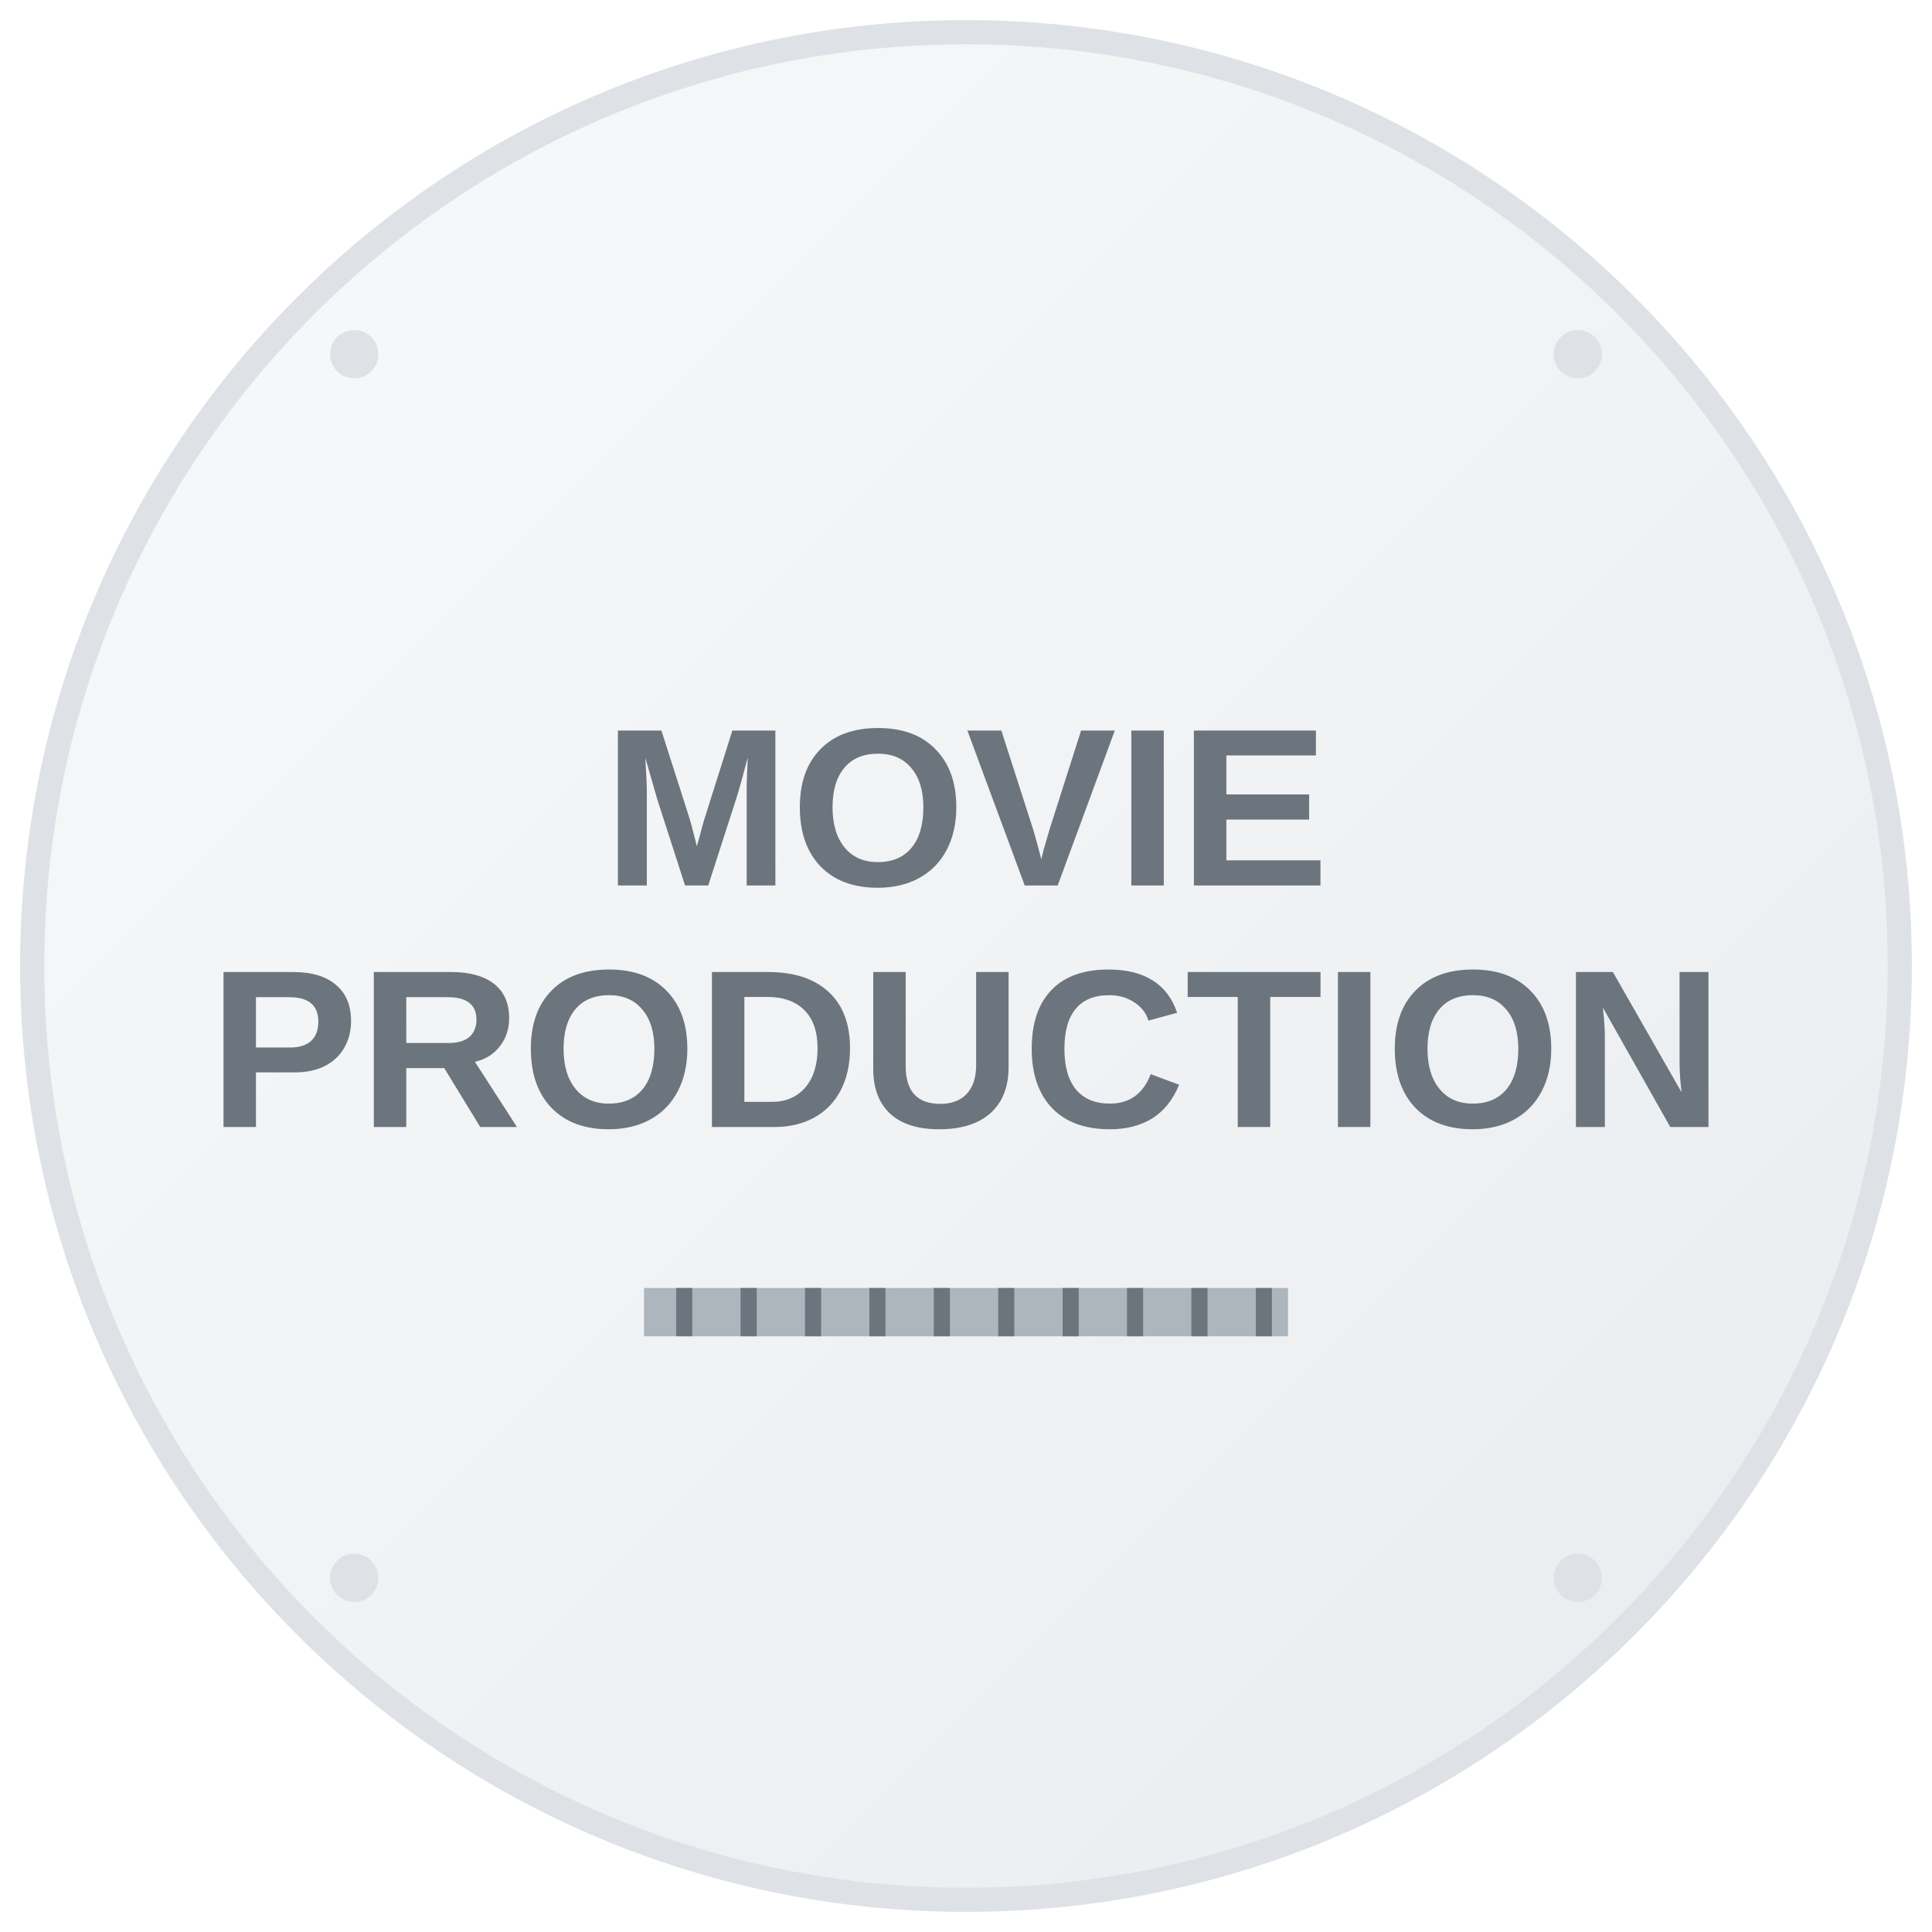
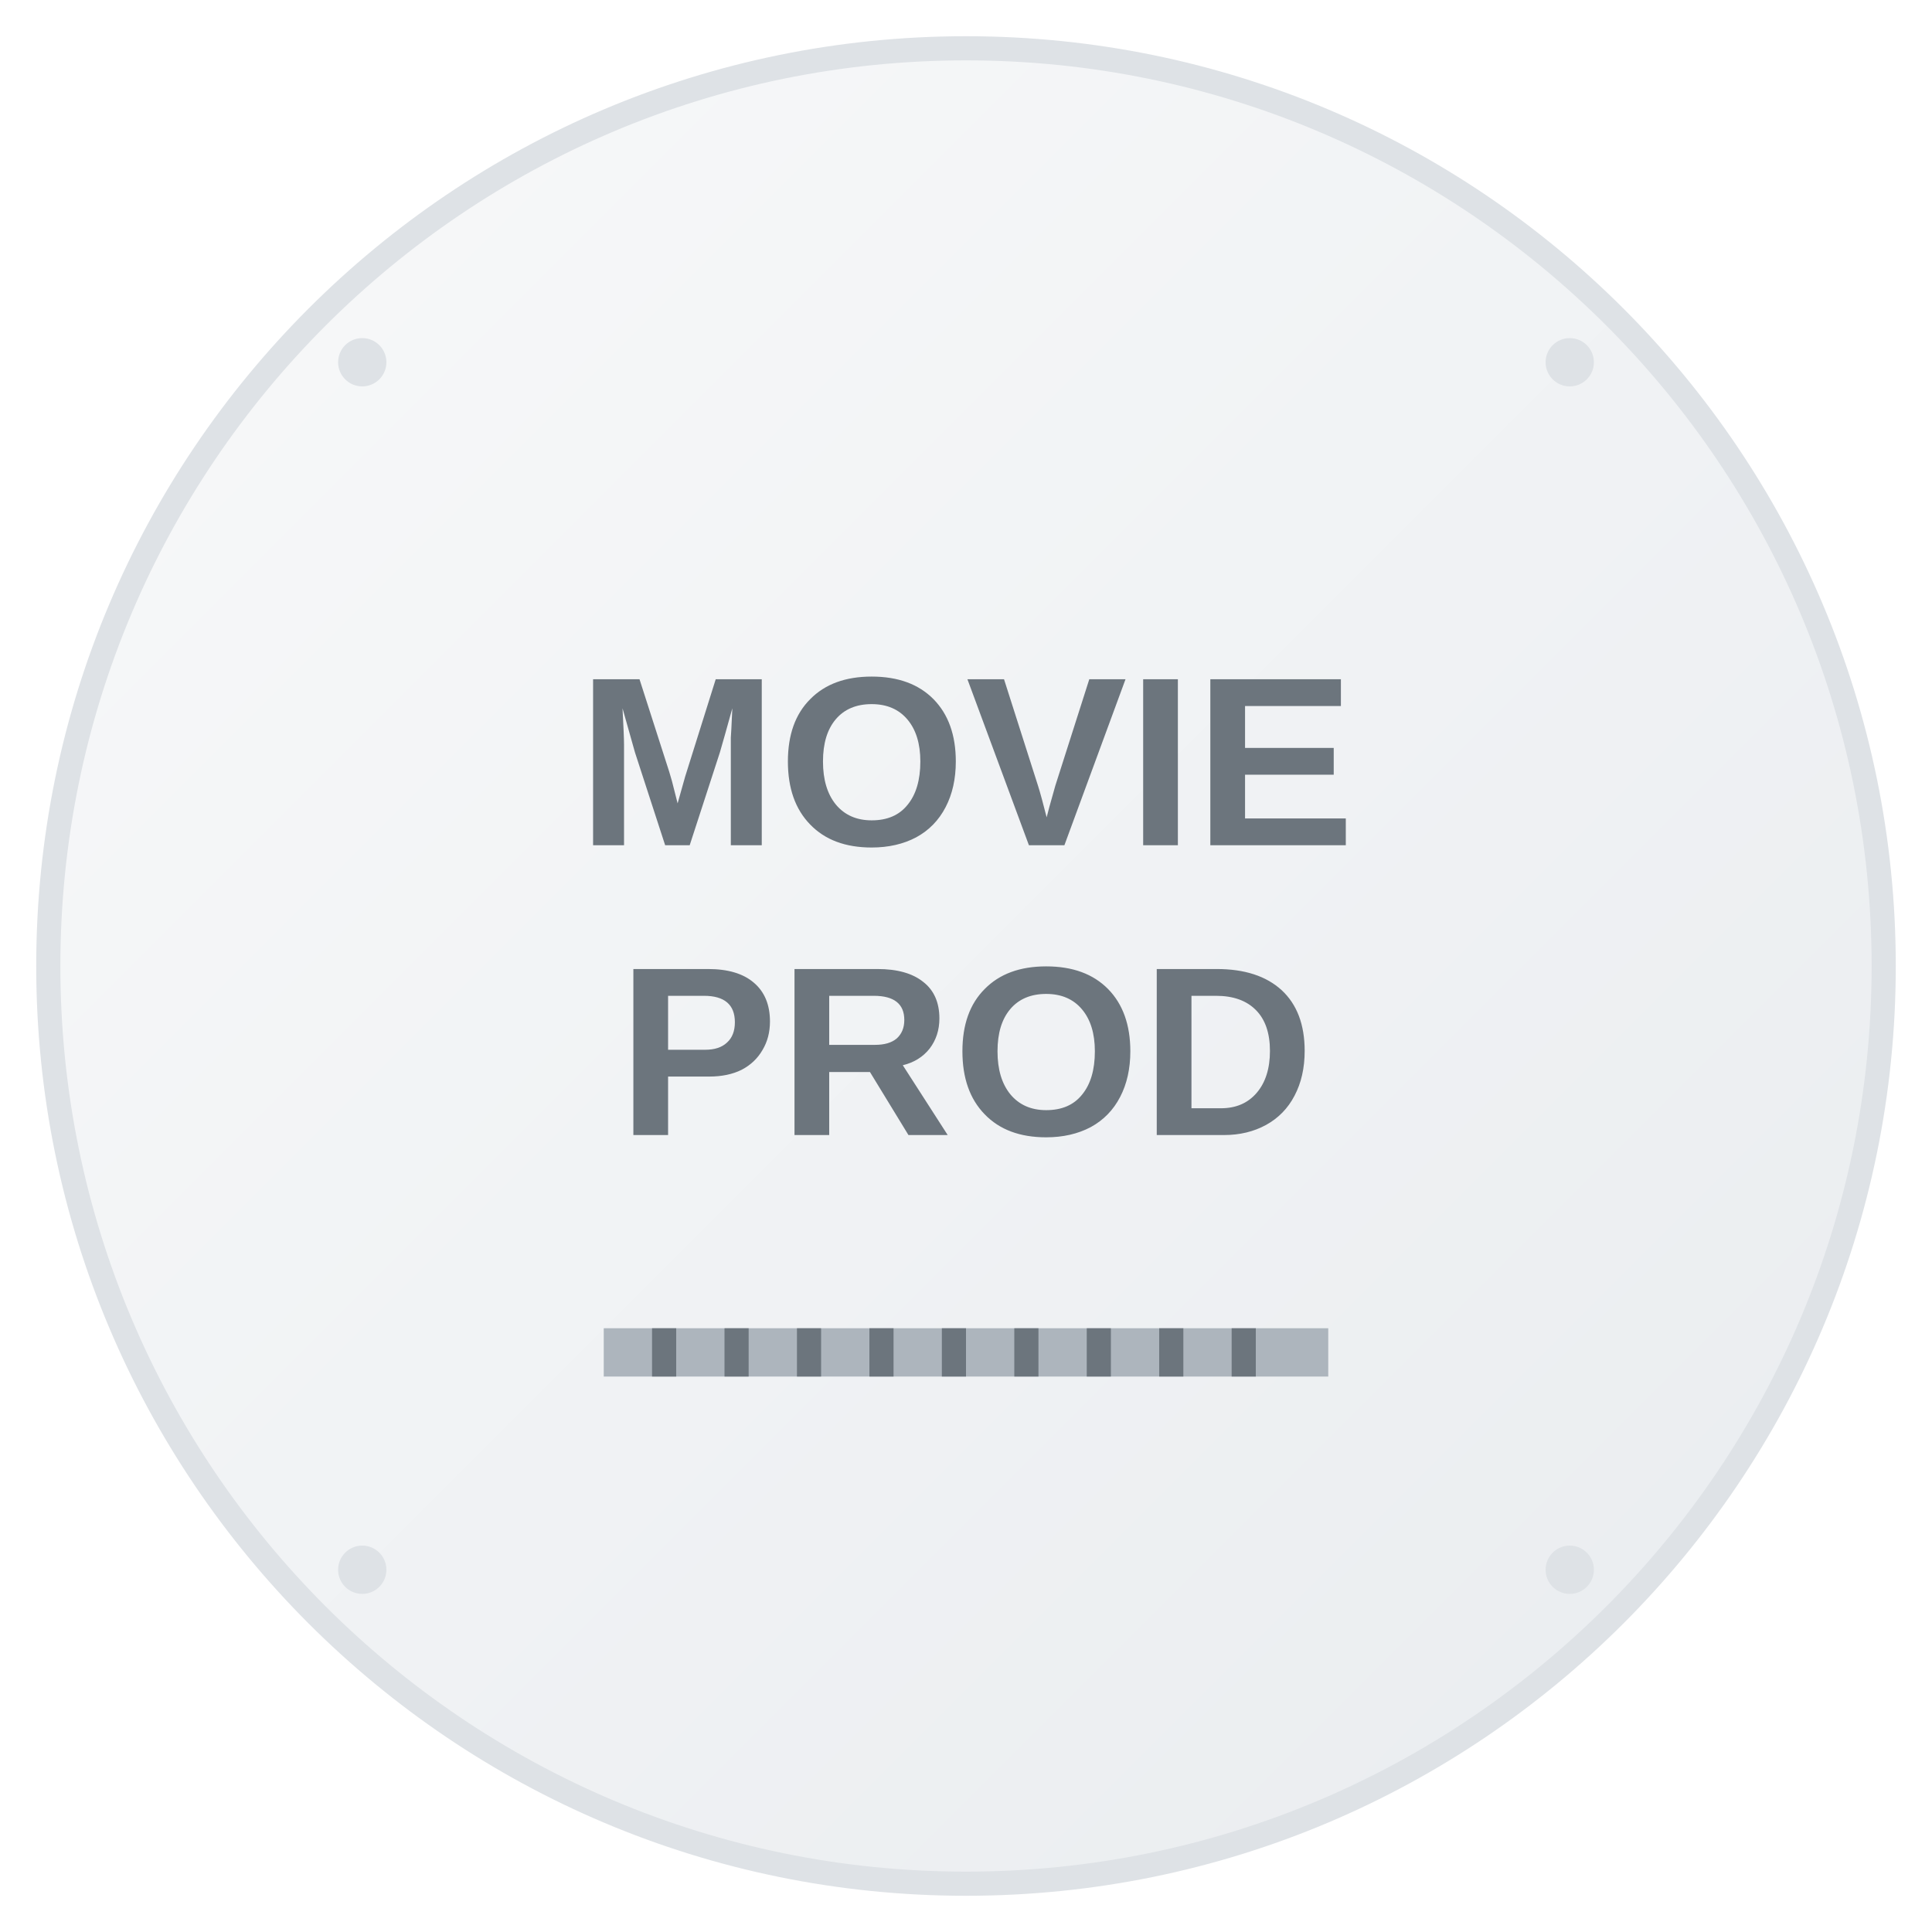
- <svg xmlns="http://www.w3.org/2000/svg" width="120" height="120" viewBox="0 0 120 120" fill="none">
+ <svg xmlns="http://www.w3.org/2000/svg" width="80" height="80" viewBox="0 0 80 80" fill="none">
  <defs>
    <linearGradient id="bgGradient" x1="0%" y1="0%" x2="100%" y2="100%">
      <stop offset="0%" style="stop-color:#f8f9fa;stop-opacity:1" />
      <stop offset="100%" style="stop-color:#e9ecef;stop-opacity:1" />
    </linearGradient>
  </defs>
-   <circle cx="60" cy="60" r="58" fill="url(#bgGradient)" stroke="#dee2e6" stroke-width="1.5" />
-   <text x="60" y="55" text-anchor="middle" font-family="Arial, sans-serif" font-size="14" font-weight="bold" fill="#6c757d">MOVIE</text>
-   <text x="60" y="70" text-anchor="middle" font-family="Arial, sans-serif" font-size="14" font-weight="bold" fill="#6c757d">PRODUCTION</text>
-   <rect x="40" y="80" width="40" height="3" fill="#adb5bd" />
-   <rect x="42" y="80" width="1" height="3" fill="#6c757d" />
-   <rect x="46" y="80" width="1" height="3" fill="#6c757d" />
-   <rect x="50" y="80" width="1" height="3" fill="#6c757d" />
-   <rect x="54" y="80" width="1" height="3" fill="#6c757d" />
-   <rect x="58" y="80" width="1" height="3" fill="#6c757d" />
-   <rect x="62" y="80" width="1" height="3" fill="#6c757d" />
-   <rect x="66" y="80" width="1" height="3" fill="#6c757d" />
-   <rect x="70" y="80" width="1" height="3" fill="#6c757d" />
-   <rect x="74" y="80" width="1" height="3" fill="#6c757d" />
-   <rect x="78" y="80" width="1" height="3" fill="#6c757d" />
-   <circle cx="22" cy="22" r="1.5" fill="#dee2e6" />
-   <circle cx="98" cy="22" r="1.5" fill="#dee2e6" />
-   <circle cx="22" cy="98" r="1.5" fill="#dee2e6" />
-   <circle cx="98" cy="98" r="1.5" fill="#dee2e6" />
+   <circle cx="40" cy="40" r="38" fill="url(#bgGradient)" stroke="#dee2e6" stroke-width="1" />
+   <text x="40" y="35" text-anchor="middle" font-family="Arial, sans-serif" font-size="10" font-weight="bold" fill="#6c757d">MOVIE</text>
+   <text x="40" y="47" text-anchor="middle" font-family="Arial, sans-serif" font-size="10" font-weight="bold" fill="#6c757d">PROD</text>
+   <rect x="25" y="55" width="30" height="2" fill="#adb5bd" />
+   <rect x="27" y="55" width="1" height="2" fill="#6c757d" />
+   <rect x="30" y="55" width="1" height="2" fill="#6c757d" />
+   <rect x="33" y="55" width="1" height="2" fill="#6c757d" />
+   <rect x="36" y="55" width="1" height="2" fill="#6c757d" />
+   <rect x="39" y="55" width="1" height="2" fill="#6c757d" />
+   <rect x="42" y="55" width="1" height="2" fill="#6c757d" />
+   <rect x="45" y="55" width="1" height="2" fill="#6c757d" />
+   <rect x="48" y="55" width="1" height="2" fill="#6c757d" />
+   <rect x="51" y="55" width="1" height="2" fill="#6c757d" />
+   <circle cx="15" cy="15" r="1" fill="#dee2e6" />
+   <circle cx="65" cy="15" r="1" fill="#dee2e6" />
+   <circle cx="15" cy="65" r="1" fill="#dee2e6" />
+   <circle cx="65" cy="65" r="1" fill="#dee2e6" />
</svg>
